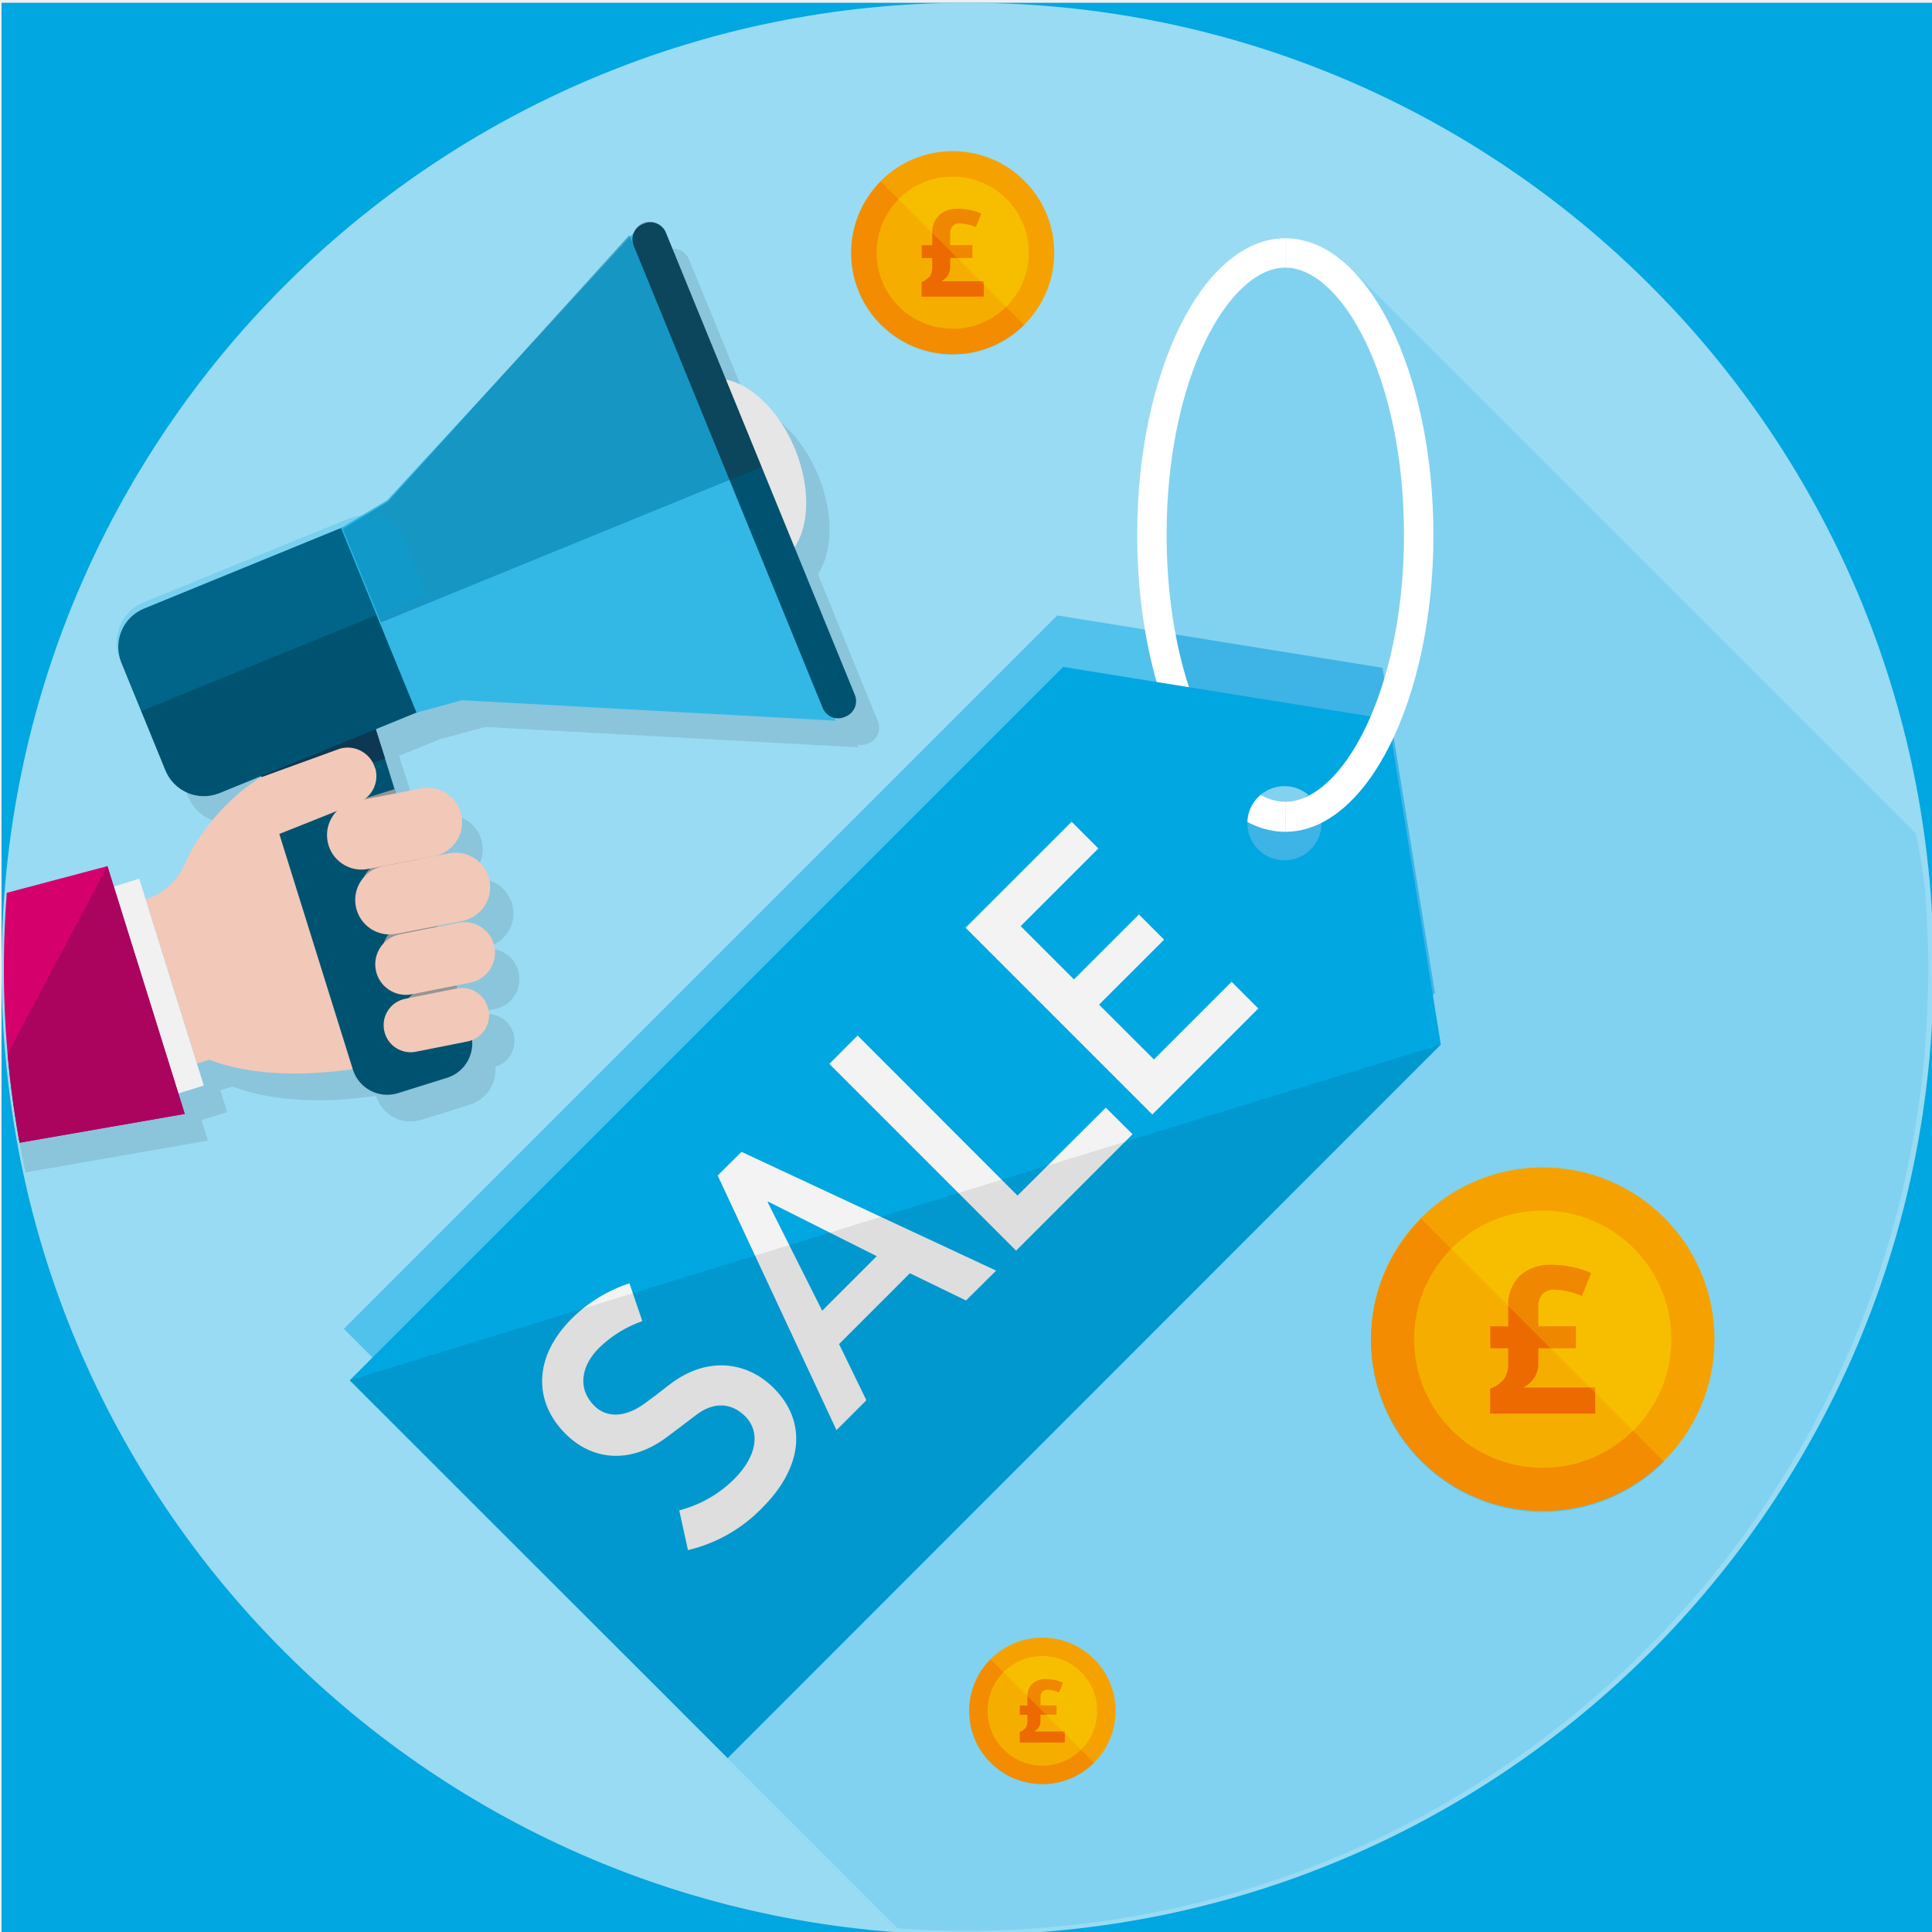
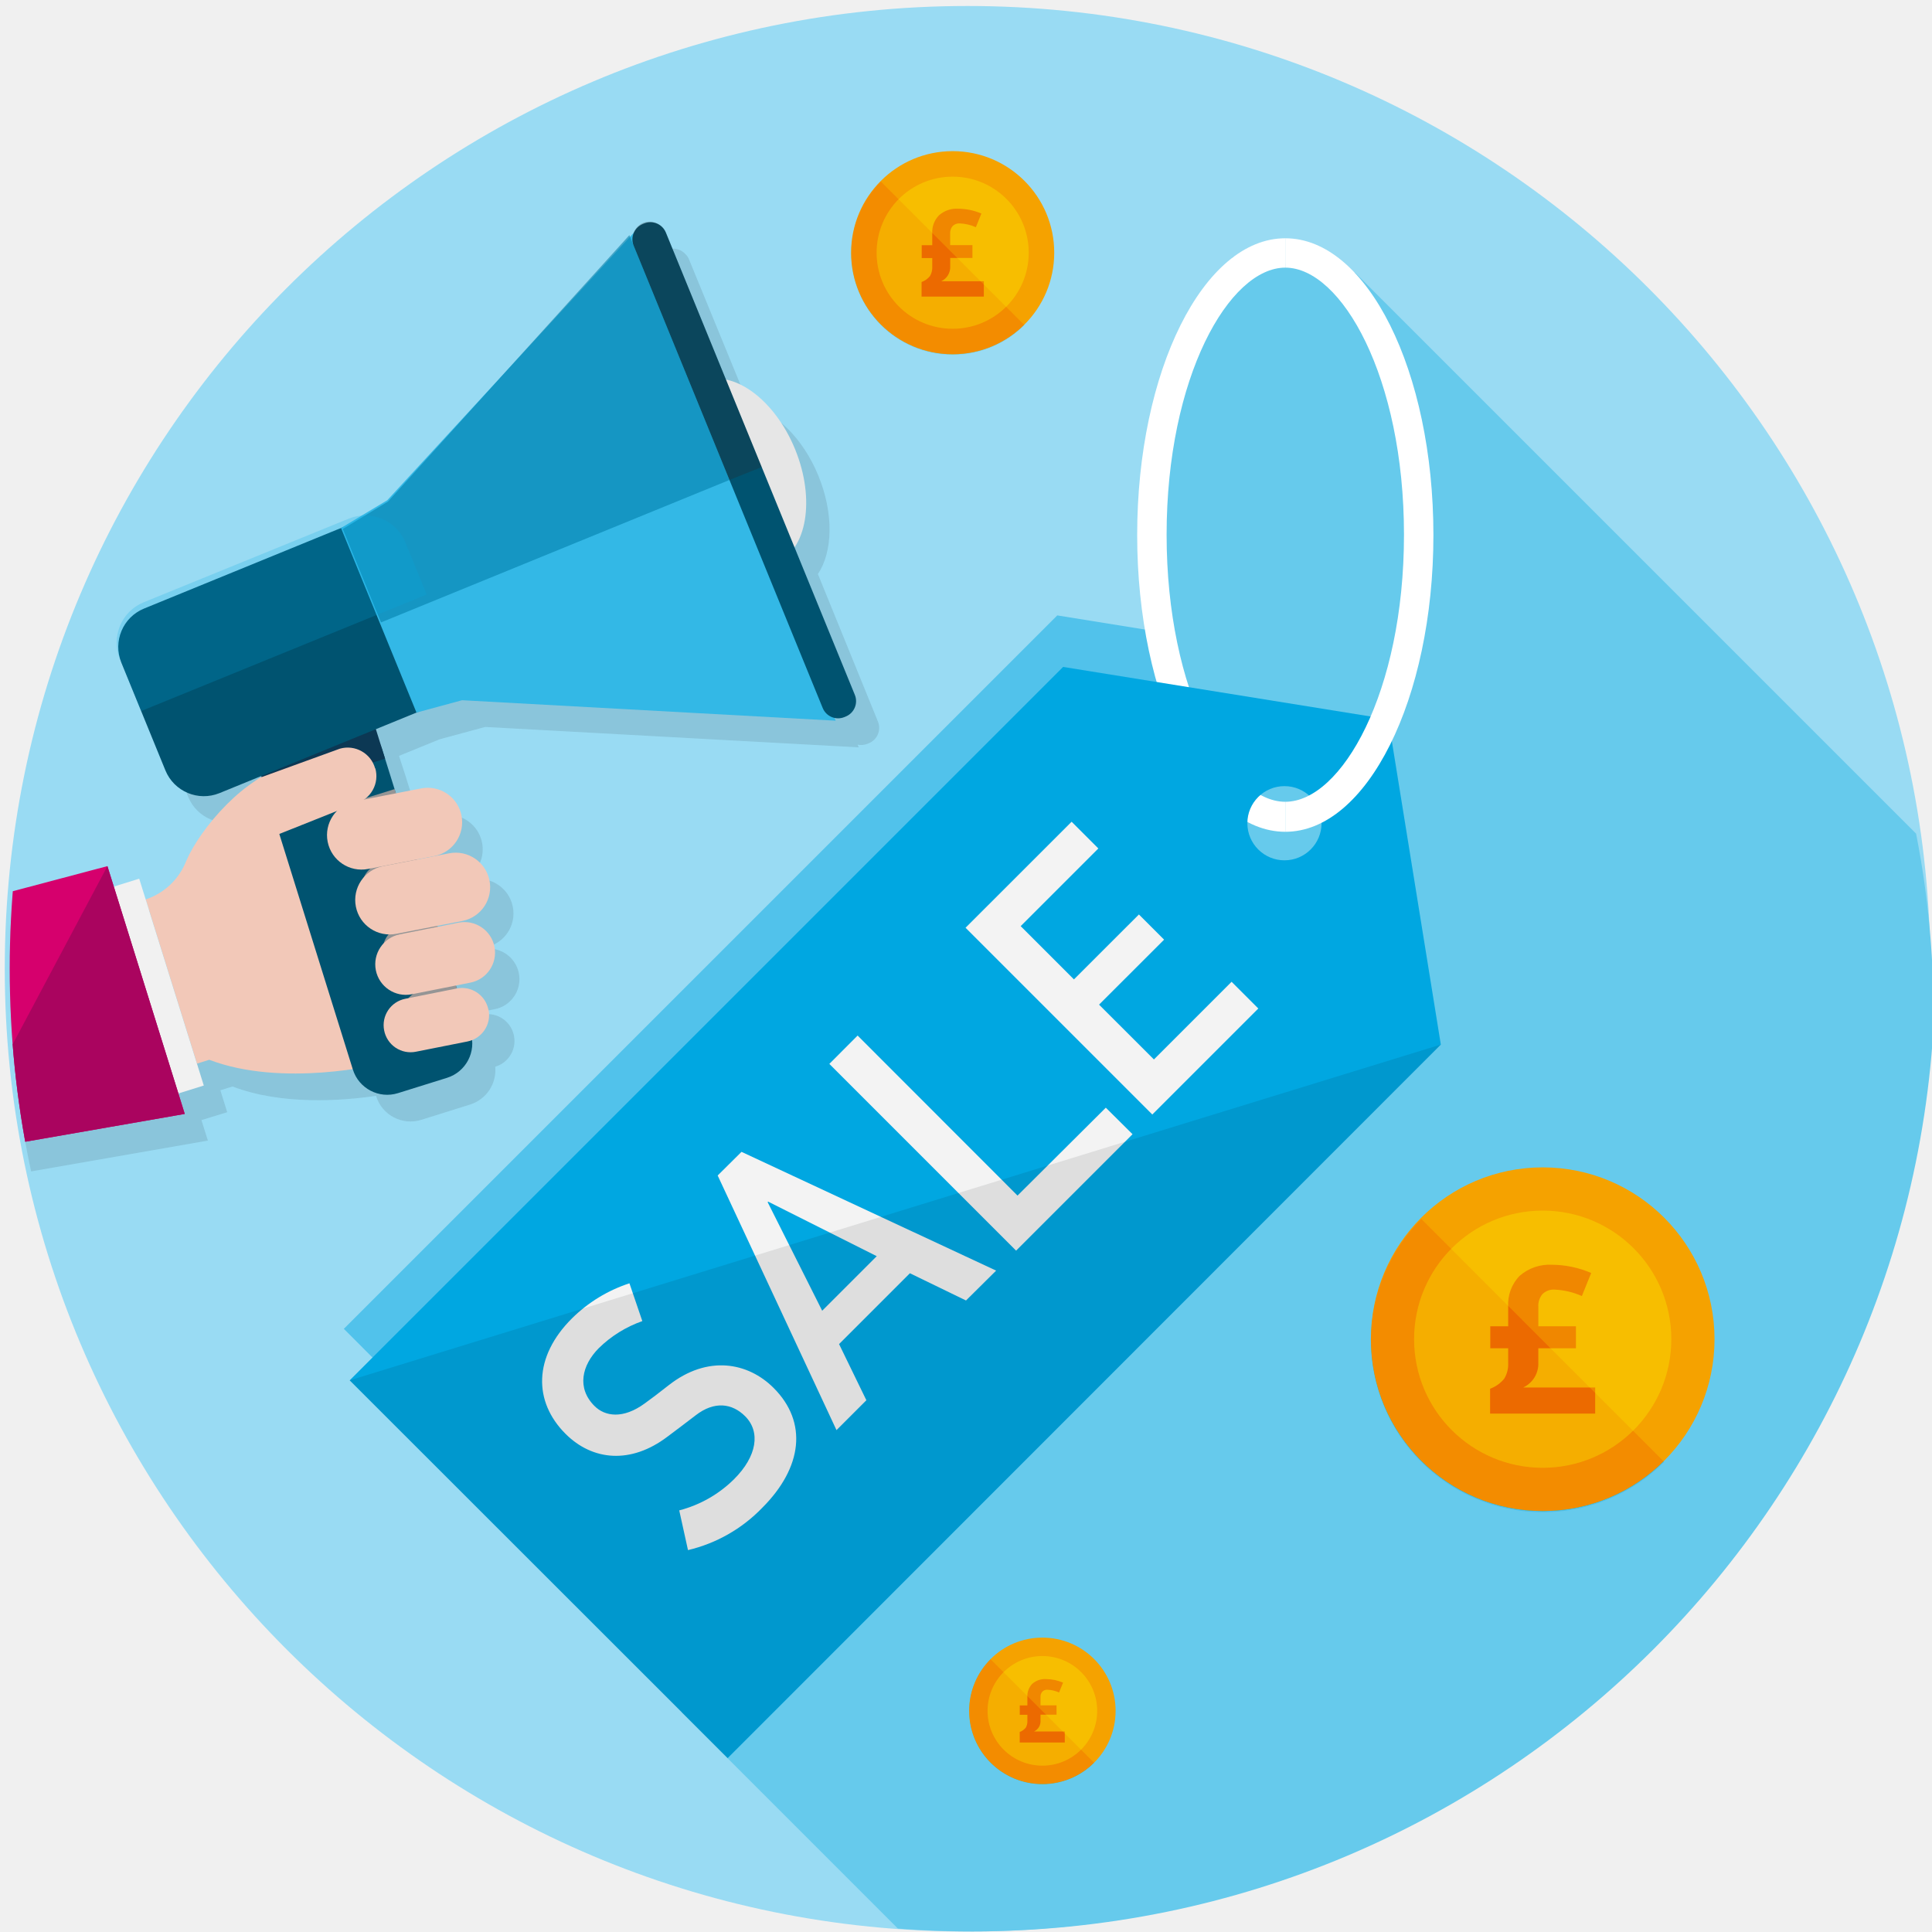
<svg xmlns="http://www.w3.org/2000/svg" viewBox="0 0 300 300">
  <defs>
-     <style>.a{fill:none;}.b,.s,.t,.u{isolation:isolate;}.c,.u{fill:#00a7e1;}.d{fill:#99dbf3;}.aa,.e,.t{fill:#25282b;}.aa,.e,.g{mix-blend-mode:overlay;}.f{clip-path:url(#a);}.g,.j{fill:#272729;}.g{opacity:0.34;}.h{fill:#fff;}.i{fill:#f3f3f3;}.j{opacity:0.12;}.ab,.j,.y{mix-blend-mode:multiply;}.k{fill:#f2c8b8;fill-rule:evenodd;}.l{fill:#f1f1f1;}.m{fill:#d6006d;}.n{fill:#005370;}.o{fill:#0c3854;}.p{fill:#959595;}.q{fill:#e6e6e6;}.r{fill:#33b8e6;}.s{fill:#007da8;opacity:0.58;}.t{opacity:0.3;}.u{opacity:0.21;}.v{fill:#aa045f;}.w{fill:#f5a200;}.x{fill:#f7be00;}.z{fill:#f8b522;}.aa{opacity:0.35;}.ab{fill:#4a4f55;opacity:0.13;}</style>
+     <style>.a{fill:none;}.b,.s,.t,.u{isolation:isolate;}.c{fill:#99dbf3;}.aa,.d,.t{fill:#25282b;}.aa,.d{mix-blend-mode:overlay;}.e{clip-path:url(#a);}.f{fill:#66caec;}.g{fill:#fff;}.h,.u{fill:#00a7e1;}.i{fill:#f3f3f3;}.j{fill:#272729;opacity:0.12;}.ab,.j,.y{mix-blend-mode:multiply;}.k{fill:#f2c8b8;fill-rule:evenodd;}.l{fill:#f1f1f1;}.m{fill:#d6006d;}.n{fill:#005370;}.o{fill:#0c3854;}.p{fill:#959595;}.q{fill:#e6e6e6;}.r{fill:#33b8e6;}.s{fill:#007da8;opacity:0.58;}.t{opacity:0.3;}.u{opacity:0.21;}.v{fill:#aa045f;}.w{fill:#f5a200;}.x{fill:#f7be00;}.z{fill:#f8b522;}.aa{opacity:0.35;}.ab{fill:#4a4f55;opacity:0.13;}.ac{opacity:0.5;}</style>
    <clipPath id="a">
-       <circle class="a" cx="150.01" cy="150.41" r="149.41" />
+       <circle class="a" cx="151.01" cy="150.41" r="149.5" />
    </clipPath>
  </defs>
  <g class="b">
-     <rect class="c" x="0.24" y="0.43" width="300" height="300" />
-     <circle class="d" cx="150.24" cy="150.43" r="150" />
-     <path class="e" d="M214.67,103.7l-50.5-8.14L53.39,206.34,112,265,222.82,154.21Zm-16.12,21.89a5.76,5.76,0,1,1,5.76-5.76A5.76,5.76,0,0,1,198.55,125.59Z" />
-     <g class="f">
-       <path class="g" d="M191.44,39.91,179.25,70.29l2.26,33.89-75.67,161.7,34.46,34.46A144,144,0,0,0,297.53,129.45L210.44,42.36Z" />
-       <path class="h" d="M199.58,41.56V37c-12.72,0-23,20.63-23,46.08s10.32,46.08,23,46.08V124.5c-8.72,0-18.43-17-18.43-41.47S190.86,41.56,199.58,41.56Z" />
-       <path class="c" d="M215.58,111.7l-50.5-8.14L54.3,214.34,113,273,223.73,162.2Zm-16.13,21.89a5.76,5.76,0,1,1,5.76-5.76A5.76,5.76,0,0,1,199.45,133.59Z" />
-       <path class="h" d="M199.58,124.5c8.72,0,18.43-17,18.43-41.47s-9.71-41.47-18.43-41.47V37c12.73,0,23,20.63,23,46.08s-10.31,46.08-23,46.08Z" />
+     <rect class="a" x="0.24" y="0.43" width="300" height="300" />
+     <circle class="c" cx="150.24" cy="150.43" r="149.5" />
+     <path class="d" d="M214.67,103.7l-50.5-8.14L53.39,206.34,112,265,222.82,154.21Zm-16.12,21.89a5.76,5.76,0,1,1,5.76-5.76A5.76,5.76,0,0,1,198.55,125.59Z" />
+     <g class="e">
+       <path class="f" d="M191.44,39.91,179.25,70.29l2.26,33.89-75.67,161.7,34.46,34.46A144,144,0,0,0,297.53,129.45L210.44,42.36Z" />
+       <path class="g" d="M199.58,41.56V37c-12.72,0-23,20.63-23,46.08s10.32,46.08,23,46.08V124.5c-8.72,0-18.43-17-18.43-41.47S190.86,41.56,199.58,41.56Z" />
+       <path class="h" d="M215.58,111.7l-50.5-8.14L54.3,214.34,113,273,223.73,162.2Zm-16.13,21.89a5.76,5.76,0,1,1,5.76-5.76A5.76,5.76,0,0,1,199.45,133.59Z" />
+       <path class="g" d="M199.58,124.5c8.72,0,18.43-17,18.43-41.47s-9.71-41.47-18.43-41.47V37c12.73,0,23,20.63,23,46.08s-10.31,46.08-23,46.08Z" />
      <path class="i" d="M105.47,234.53a18.78,18.78,0,0,0,8.52-4.85c3.59-3.58,4.12-7.37,1.71-9.77-2-2-4.76-2.41-7.69-.13-1.47,1.15-2.65,2-4.36,3.3-5.7,4.32-11.65,3.75-15.84-.44-5-5-5-11.94,1-17.92a22.74,22.74,0,0,1,8.93-5.45l2,5.87A18.34,18.34,0,0,0,93,209.32c-2.68,2.69-3.46,6.23-.69,9,1.63,1.63,4.44,2.07,7.82-.41.9-.65,2.16-1.59,3.7-2.81,6.07-4.76,12.34-3.54,16.29.41,5.34,5.33,4.48,12.38-1.75,18.61a23.54,23.54,0,0,1-11.54,6.58Z" />
      <path class="i" d="M115.14,178.86l39.54,18.44L150,201.94l-8.71-4.23-11,11,4.24,8.72-4.64,4.64-18.45-39.54Zm21,16.2-16.86-8.47-.08.08,8.47,16.86Z" />
      <path class="i" d="M175.86,176.12,157.78,194.2l-29-29,4.39-4.4L158,185.65,171.71,172Z" />
      <path class="i" d="M170.55,131.75l-12.06,12.06,8.27,8.27L176.85,142l3.91,3.91L170.66,156l8.52,8.51,12.06-12.06,4.15,4.15-16.46,16.46-29-29L166.4,127.6Z" />
      <path class="j" d="M136.33,112.05,127,89.13c2.31-3.41,2.49-9.35.09-15.23s-6.7-10-10.74-10.81L107,40.3h0l0,0a2.49,2.49,0,0,0-.57-.85,2.65,2.65,0,0,0-4.44.91l-.55.6-.1-.26L81.52,62.51,63.72,81.82l-4,2.38a6.56,6.56,0,0,0-2,.48l-31.88,13a6.75,6.75,0,0,0-3.68,8.77l.22.54h0l6.85,16.76a6.44,6.44,0,0,0,8.38,3.51l6.5-2.65.05.17h0L44,125a32,32,0,0,0-11.49,12.87,10.17,10.17,0,0,1-6.3,6l-1-3.22-3.95,1.23,5,16.06-6-19.23L-3.9,145.05l.39,38.3,35.79-6.24-1-3.18,4-1.23-1.06-3.4,1.89-.59c7.66,2.93,17,2.23,22.3,1.45v.06a5.59,5.59,0,0,0,7,3.67L73,171.51a5.6,5.6,0,0,0,3.9-5.87,4.17,4.17,0,0,0-2.36-8h0l-.14-.46,2.24-.44a4.75,4.75,0,1,0-1.85-9.31l-3.23.64-.07-.2,3.93-.78a5.35,5.35,0,1,0-2.08-10.5l-5.06,1h0l2.76-.55A5.35,5.35,0,0,0,69,126.57l-3.89.77-2.15-6.89h0l-1-3.08,6.3-2.57h0l7.08-1.92,58,3.17-.17-.42a2.58,2.58,0,0,0,1.52-.13l.22-.09A2.58,2.58,0,0,0,136.33,112.05Z" />
      <path class="k" d="M22.63,139.66a10.21,10.21,0,0,0,6.3-6c2.15-5,9.3-13.44,15.78-14.57L59.1,165.22s-15.16,3.72-26.61-.66l-1.9.6Z" />
      <rect class="l" x="22.59" y="136.29" width="4.14" height="33.65" transform="translate(-44.52 14.31) rotate(-17.34)" />
      <polygon class="m" points="-7.1 179.21 28.69 172.97 16.68 134.49 -7.49 140.9 -7.1 179.21" />
      <path class="l" d="M24,168.57a2.52,2.52,0,1,1-3.16-1.66A2.53,2.53,0,0,1,24,168.57Z" />
      <rect class="n" x="47.48" y="112.52" width="19.16" height="57.34" rx="5.59" transform="translate(-39.49 23.42) rotate(-17.34)" />
      <rect class="o" x="39.86" y="112.72" width="19.16" height="8.13" transform="translate(-32.56 20.04) rotate(-17.34)" />
      <path class="p" d="M61.28,122.53l-5.54,1.73A3.76,3.76,0,0,0,58,131.43l5.54-1.73Z" />
      <path class="p" d="M64.36,132.41l-5.53,1.73a3.75,3.75,0,1,0,2.23,7.17l5.54-1.73Z" />
      <path class="p" d="M67.45,142.29,61.91,144a3.76,3.76,0,0,0,2.24,7.17l5.54-1.73Z" />
      <path class="p" d="M70.53,152.17,65,153.9a3.76,3.76,0,0,0,2.24,7.17l5.54-1.73Z" />
      <path class="k" d="M58.28,119.31a4.42,4.42,0,0,1-3.06,5.46l-13.56,5.41c-2.35.66-2.07-1.42-2.73-3.77l-.34-.93a3.86,3.86,0,0,1,2-4.8l12.2-4.43a4.43,4.43,0,0,1,5.46,3.06Z" />
      <path class="k" d="M76,136.68A5.34,5.34,0,0,1,71.83,143l-10.28,2a5.35,5.35,0,0,1-6.29-4.21h0a5.35,5.35,0,0,1,4.21-6.29l10.28-2A5.35,5.35,0,0,1,76,136.68Z" />
      <path class="k" d="M71.66,126.63a5.36,5.36,0,0,1-4.2,6.3l-10.29,2a5.36,5.36,0,0,1-6.29-4.21h0a5.35,5.35,0,0,1,4.21-6.29l10.28-2a5.34,5.34,0,0,1,6.29,4.2Z" />
      <path class="k" d="M76.78,147a4.75,4.75,0,0,1-3.73,5.58l-9.11,1.81a4.75,4.75,0,0,1-5.58-3.73h0a4.75,4.75,0,0,1,3.73-5.58l9.11-1.81A4.75,4.75,0,0,1,76.78,147Z" />
      <path class="k" d="M75.87,156.81a4.18,4.18,0,0,1-3.28,4.91l-8,1.59A4.18,4.18,0,0,1,59.65,160h0a4.17,4.17,0,0,1,3.28-4.91l8-1.6a4.18,4.18,0,0,1,4.91,3.29Z" />
      <ellipse class="q" cx="114.72" cy="73.33" rx="9.44" ry="15.22" transform="translate(-19.22 48.87) rotate(-22.24)" />
      <path class="n" d="M66.5,109.9,34.07,123.16a6.45,6.45,0,0,1-8.38-3.52l-6.85-16.76a6.44,6.44,0,0,1,3.52-8.38L54.78,81.24a6.45,6.45,0,0,1,8.39,3.52L70,101.52A6.45,6.45,0,0,1,66.5,109.9Z" />
      <polygon class="r" points="98.67 35.86 60.13 77.68 52.95 81.99 64.67 110.65 71.75 108.73 129.76 111.91 98.67 35.86" />
      <path class="n" d="M131.33,111.26l-.22.09a2.58,2.58,0,0,1-3.36-1.41L98.4,38.16a2.59,2.59,0,0,1,1.41-3.37l.22-.09a2.59,2.59,0,0,1,3.36,1.41l29.35,71.79A2.58,2.58,0,0,1,131.33,111.26Z" />
      <polygon class="s" points="53.23 82.14 59.16 96.65 113.27 74.53 97.73 36.51 60.24 77.89 53.23 82.14" />
      <path class="t" d="M103.41,36.15a2.74,2.74,0,0,0-3.54-1.53h0a2.73,2.73,0,0,0-1.45,3.58l14.85,36.33,5-2Z" />
      <path class="u" d="M54.17,80.53l-31.88,13a6.75,6.75,0,0,0-3.68,8.77l3.32,8.11L66.26,92.32l-3.32-8.11A6.75,6.75,0,0,0,54.17,80.53Z" />
      <polygon class="v" points="16.68 134.49 -7.1 179.21 28.69 172.97 16.68 134.49" />
    </g>
    <circle class="w" cx="239.55" cy="207.95" r="26.68" />
    <circle class="x" cx="239.55" cy="207.95" r="19.97" />
    <g class="y">
      <path class="z" d="M241,196.39a15.58,15.58,0,0,1,6.08,1.28l-1.45,3.58a11.59,11.59,0,0,0-4.24-1,2.46,2.46,0,0,0-1.87.69,2.8,2.8,0,0,0-.65,2v3h5.84v3.42h-5.84v2.22a4.07,4.07,0,0,1-2.35,3.87h11.18v4.05H231.38v-3.86a5,5,0,0,0,2.21-1.58,4.32,4.32,0,0,0,.6-2.44v-2.26h-2.78v-3.42h2.78v-3a6.34,6.34,0,0,1,1.78-4.83A7.07,7.07,0,0,1,241,196.39Z" />
    </g>
    <path class="aa" d="M212.87,208.11A26.68,26.68,0,0,0,258.41,227l-37.72-37.73A26.6,26.6,0,0,0,212.87,208.11Z" />
    <circle class="w" cx="161.86" cy="265.66" r="11.37" />
    <circle class="x" cx="161.86" cy="265.66" r="8.51" />
    <g class="y">
      <path class="z" d="M162.48,260.73a6.7,6.7,0,0,1,2.59.55l-.62,1.53a4.75,4.75,0,0,0-1.8-.43,1,1,0,0,0-.8.3,1.15,1.15,0,0,0-.28.84v1.29h2.49v1.45h-2.49v.95a1.74,1.74,0,0,1-1,1.65h4.77v1.72h-7v-1.64a2.19,2.19,0,0,0,.94-.67,1.88,1.88,0,0,0,.25-1v-1h-1.18v-1.45h1.18v-1.3a2.75,2.75,0,0,1,.76-2.06A3,3,0,0,1,162.48,260.73Z" />
    </g>
    <path class="aa" d="M150.49,265.73a11.37,11.37,0,0,0,19.41,8l-16.08-16.08A11.33,11.33,0,0,0,150.49,265.73Z" />
    <circle class="w" cx="147.93" cy="39.24" r="15.77" />
    <circle class="x" cx="147.93" cy="39.24" r="11.81" />
    <g class="y">
      <path class="z" d="M148.8,32.41a9.25,9.25,0,0,1,3.59.75l-.86,2.12a6.87,6.87,0,0,0-2.5-.59,1.47,1.47,0,0,0-1.11.41,1.71,1.71,0,0,0-.38,1.18v1.78H151v2h-3.45v1.32a2.41,2.41,0,0,1-1.39,2.29h6.61v2.39H143.1V43.79a2.91,2.91,0,0,0,1.31-.93,2.63,2.63,0,0,0,.35-1.45V40.07h-1.64v-2h1.64v-1.8a3.73,3.73,0,0,1,1.06-2.85A4.13,4.13,0,0,1,148.8,32.41Z" />
    </g>
    <path class="aa" d="M132.16,39.34a15.77,15.77,0,0,0,26.92,11.15l-22.3-22.3A15.72,15.72,0,0,0,132.16,39.34Z" />
    <polygon class="ab" points="54.3 214.34 223.73 162.2 112.95 272.99 54.3 214.34" />
  </g>
</svg>
